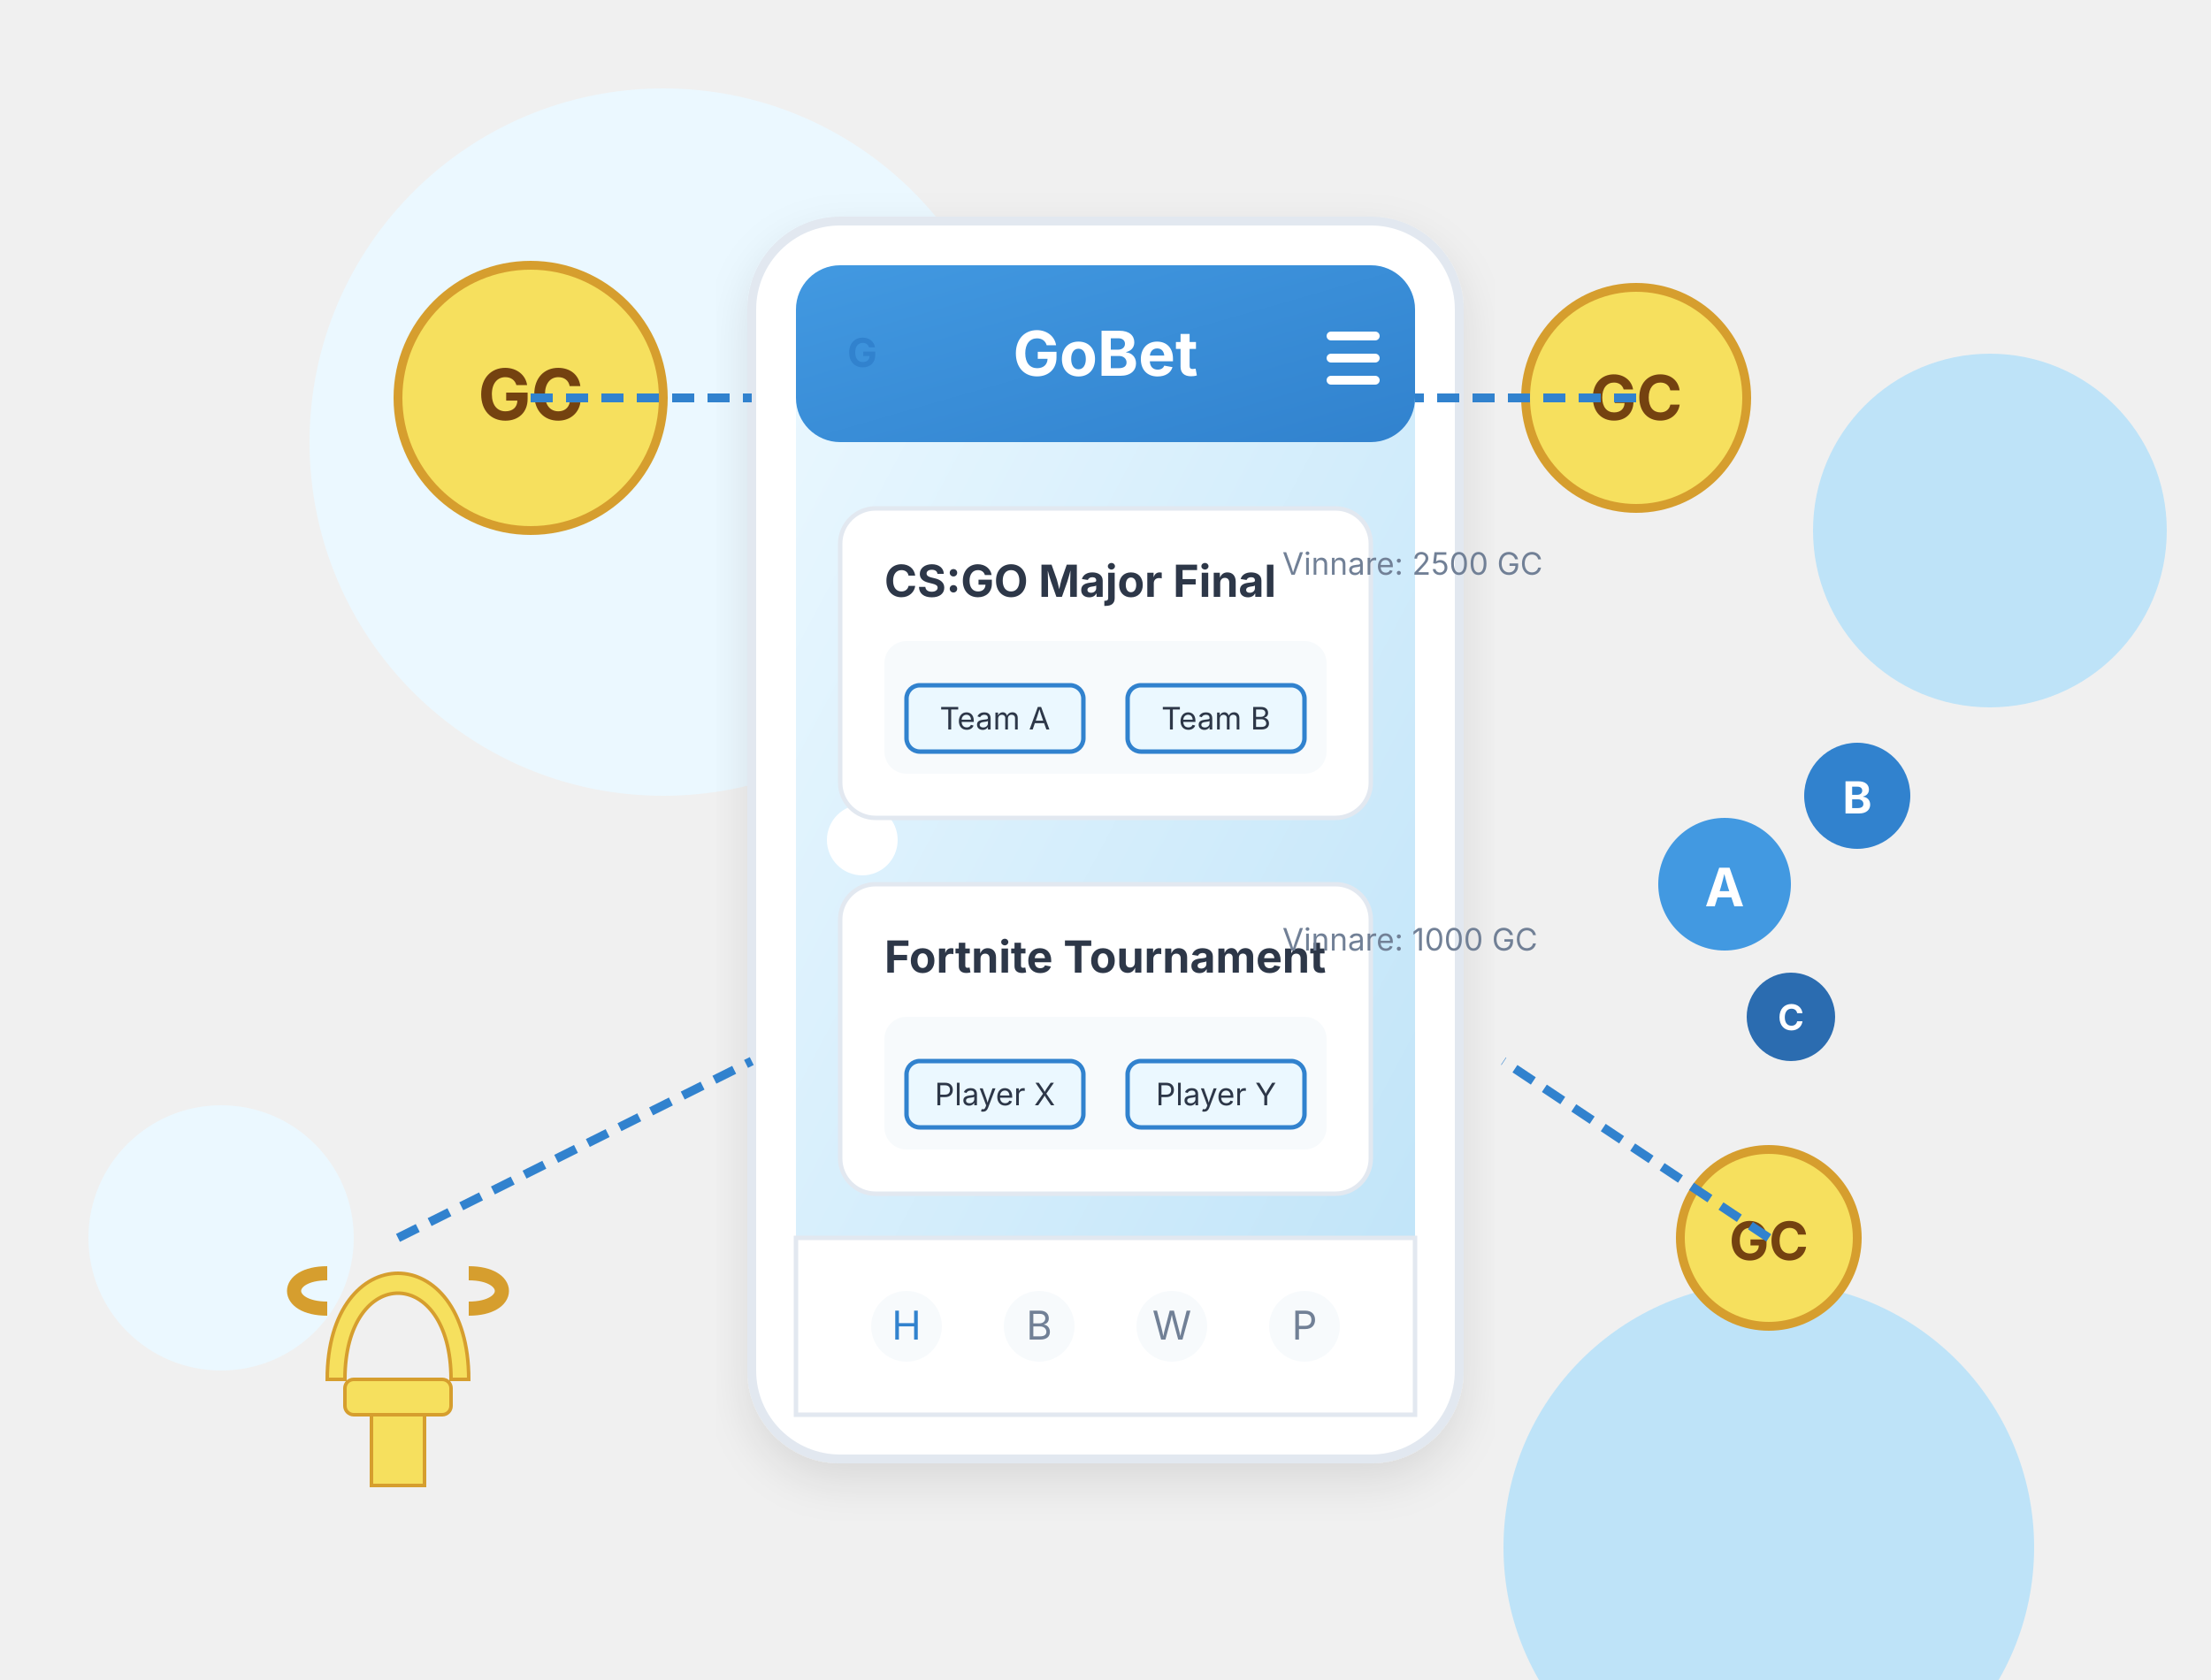
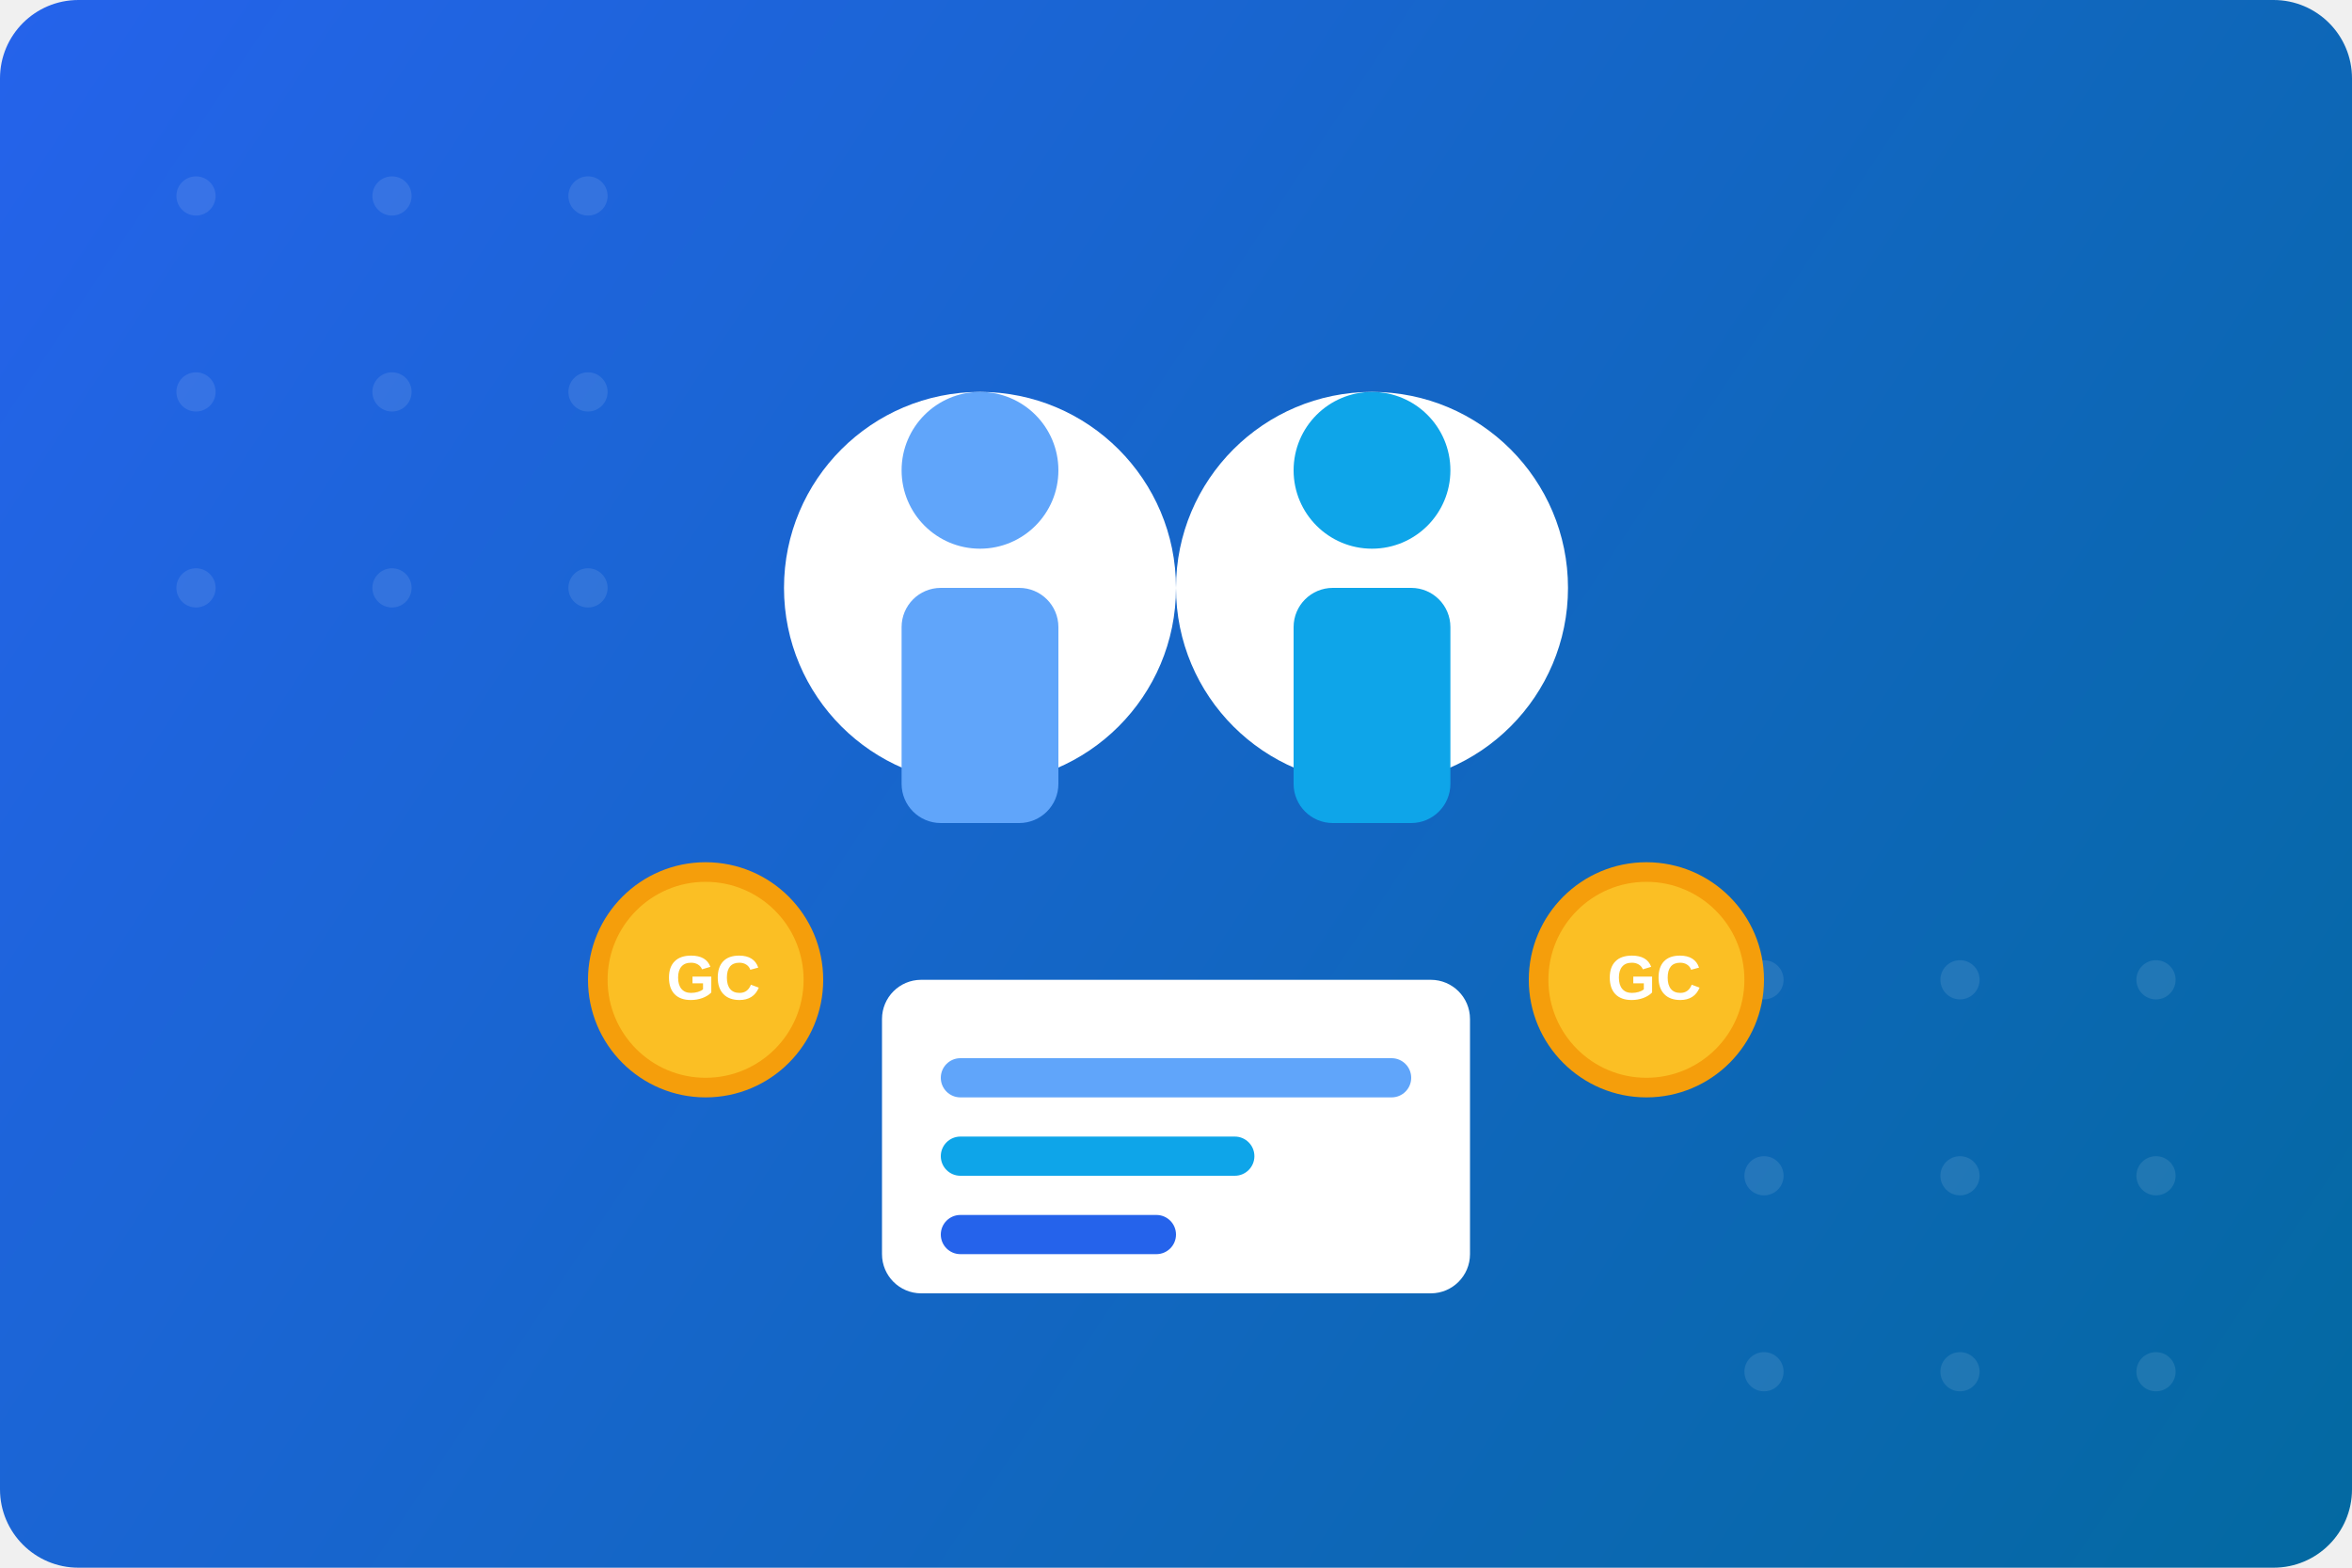
- <svg xmlns="http://www.w3.org/2000/svg" width="500" height="380" viewBox="0 0 500 380">
+ <svg xmlns="http://www.w3.org/2000/svg" width="600" height="400" viewBox="0 0 600 400" fill="none">
+   <rect width="600" height="400" rx="20" fill="url(#paint0_linear)" />
+   <circle cx="50" cy="50" r="5" fill="white" fill-opacity="0.1" />
+   <circle cx="100" cy="50" r="5" fill="white" fill-opacity="0.1" />
+   <circle cx="150" cy="50" r="5" fill="white" fill-opacity="0.1" />
+   <circle cx="50" cy="100" r="5" fill="white" fill-opacity="0.1" />
+   <circle cx="100" cy="100" r="5" fill="white" fill-opacity="0.1" />
+   <circle cx="150" cy="100" r="5" fill="white" fill-opacity="0.1" />
+   <circle cx="50" cy="150" r="5" fill="white" fill-opacity="0.1" />
+   <circle cx="100" cy="150" r="5" fill="white" fill-opacity="0.1" />
+   <circle cx="150" cy="150" r="5" fill="white" fill-opacity="0.1" />
+   <circle cx="450" cy="250" r="5" fill="white" fill-opacity="0.1" />
+   <circle cx="500" cy="250" r="5" fill="white" fill-opacity="0.1" />
+   <circle cx="550" cy="250" r="5" fill="white" fill-opacity="0.1" />
+   <circle cx="450" cy="300" r="5" fill="white" fill-opacity="0.1" />
+   <circle cx="500" cy="300" r="5" fill="white" fill-opacity="0.1" />
+   <circle cx="550" cy="300" r="5" fill="white" fill-opacity="0.1" />
+   <circle cx="450" cy="350" r="5" fill="white" fill-opacity="0.1" />
+   <circle cx="500" cy="350" r="5" fill="white" fill-opacity="0.1" />
+   <circle cx="550" cy="350" r="5" fill="white" fill-opacity="0.1" />
+   <circle cx="250" cy="150" r="50" fill="white" />
+   <circle cx="250" cy="120" r="20" fill="#60A5FA" />
+   <rect x="230" y="150" width="40" height="60" rx="10" fill="#60A5FA" />
+   <circle cx="350" cy="150" r="50" fill="white" />
+   <circle cx="350" cy="120" r="20" fill="#0EA5E9" />
+   <rect x="330" y="150" width="40" height="60" rx="10" fill="#0EA5E9" />
+   <rect x="225" y="250" width="150" height="80" rx="10" fill="white" />
+   <rect x="240" y="270" width="120" height="10" rx="5" fill="#60A5FA" />
+   <rect x="240" y="290" width="80" height="10" rx="5" fill="#0EA5E9" />
+   <rect x="240" y="310" width="60" height="10" rx="5" fill="#2563EB" />
+   <circle cx="180" cy="250" r="30" fill="#F59E0B" />
+   <circle cx="180" cy="250" r="25" fill="#FBBF24" />
+   <text x="170" y="255" font-family="Arial" font-size="16" font-weight="bold" fill="white">GC</text>
+   <circle cx="420" cy="250" r="30" fill="#F59E0B" />
+   <circle cx="420" cy="250" r="25" fill="#FBBF24" />
+   <text x="410" y="255" font-family="Arial" font-size="16" font-weight="bold" fill="white">GC</text>
  <defs>
-     <linearGradient id="bgGradient" x1="0%" y1="0%" x2="100%" y2="100%">
-       <stop offset="0%" stop-color="#EBF8FF" />
-       <stop offset="100%" stop-color="#BEE3F8" />
-     </linearGradient>
-     <filter id="shadow" x="-5%" y="-5%" width="110%" height="110%">
-       <feDropShadow dx="0" dy="4" stdDeviation="5" flood-color="#000" flood-opacity="0.1" />
-     </filter>
-     <linearGradient id="cardGradient" x1="0%" y1="0%" x2="100%" y2="100%">
-       <stop offset="0%" stop-color="#4299E1" />
-       <stop offset="100%" stop-color="#3182CE" />
+     <linearGradient id="paint0_linear" x1="0" y1="0" x2="600" y2="400" gradientUnits="userSpaceOnUse">
+       <stop stop-color="#2563EB" />
+       <stop offset="1" stop-color="#0369A1" />
    </linearGradient>
  </defs>
-   <circle cx="150" cy="100" r="80" fill="#EBF8FF" />
-   <circle cx="400" cy="350" r="60" fill="#BEE3F8" />
-   <circle cx="50" cy="280" r="30" fill="#EBF8FF" />
-   <circle cx="450" cy="120" r="40" fill="#BEE3F8" />
-   <g transform="translate(250, 190)">
-     <rect x="-80" y="-140" width="160" height="280" rx="20" ry="20" fill="white" stroke="#E2E8F0" stroke-width="2" filter="url(#shadow)" />
-     <rect x="-70" y="-130" width="140" height="260" rx="10" ry="10" fill="url(#bgGradient)" />
-     <rect x="-70" y="-130" width="140" height="40" rx="10" ry="10" fill="url(#cardGradient)" />
-     <text x="0" y="-105" font-family="Inter, sans-serif" font-size="14" font-weight="bold" fill="white" text-anchor="middle">GoBet</text>
-     <circle cx="-55" y="-110" r="8" fill="white" />
-     <text x="-55" y="-107" font-family="Inter, sans-serif" font-size="9" font-weight="bold" fill="#3182CE" text-anchor="middle">G</text>
-     <rect x="50" y="-115" width="12" height="2" rx="1" ry="1" fill="white" />
-     <rect x="50" y="-110" width="12" height="2" rx="1" ry="1" fill="white" />
-     <rect x="50" y="-105" width="12" height="2" rx="1" ry="1" fill="white" />
-     <rect x="-60" y="-75" width="120" height="70" rx="8" ry="8" fill="white" stroke="#E2E8F0" stroke-width="1" />
-     <text x="-50" y="-55" font-family="Inter, sans-serif" font-size="10" font-weight="bold" fill="#2D3748">CS:GO Major Final</text>
-     <rect x="-50" y="-45" width="100" height="30" rx="5" ry="5" fill="#F7FAFC" />
-     <rect x="-45" y="-35" width="40" height="15" rx="3" ry="3" fill="#EBF8FF" stroke="#3182CE" stroke-width="1" />
-     <text x="-25" y="-25" font-family="Inter, sans-serif" font-size="7" fill="#2D3748" text-anchor="middle">Team A</text>
-     <rect x="5" y="-35" width="40" height="15" rx="3" ry="3" fill="#EBF8FF" stroke="#3182CE" stroke-width="1" />
-     <text x="25" y="-25" font-family="Inter, sans-serif" font-size="7" fill="#2D3748" text-anchor="middle">Team B</text>
-     <text x="40" y="-60" font-family="Inter, sans-serif" font-size="7" fill="#718096">Vinnare: 2500 GC</text>
-     <rect x="-60" y="10" width="120" height="70" rx="8" ry="8" fill="white" stroke="#E2E8F0" stroke-width="1" />
-     <text x="-50" y="30" font-family="Inter, sans-serif" font-size="10" font-weight="bold" fill="#2D3748">Fortnite Tournament</text>
-     <rect x="-50" y="40" width="100" height="30" rx="5" ry="5" fill="#F7FAFC" />
-     <rect x="-45" y="50" width="40" height="15" rx="3" ry="3" fill="#EBF8FF" stroke="#3182CE" stroke-width="1" />
-     <text x="-25" y="60" font-family="Inter, sans-serif" font-size="7" fill="#2D3748" text-anchor="middle">Player X</text>
-     <rect x="5" y="50" width="40" height="15" rx="3" ry="3" fill="#EBF8FF" stroke="#3182CE" stroke-width="1" />
-     <text x="25" y="60" font-family="Inter, sans-serif" font-size="7" fill="#2D3748" text-anchor="middle">Player Y</text>
-     <text x="40" y="25" font-family="Inter, sans-serif" font-size="7" fill="#718096">Vinnare: 1000 GC</text>
-     <rect x="-70" y="90" width="140" height="40" rx="0" ry="0" fill="white" stroke="#E2E8F0" stroke-width="1" />
-     <circle cx="-45" cy="110" r="8" fill="#F7FAFC" />
-     <text x="-45" y="113" font-family="Inter, sans-serif" font-size="9" fill="#3182CE" text-anchor="middle">H</text>
-     <circle cx="-15" cy="110" r="8" fill="#F7FAFC" />
-     <text x="-15" y="113" font-family="Inter, sans-serif" font-size="9" fill="#718096" text-anchor="middle">B</text>
-     <circle cx="15" cy="110" r="8" fill="#F7FAFC" />
-     <text x="15" y="113" font-family="Inter, sans-serif" font-size="9" fill="#718096" text-anchor="middle">W</text>
-     <circle cx="45" cy="110" r="8" fill="#F7FAFC" />
-     <text x="45" y="113" font-family="Inter, sans-serif" font-size="9" fill="#718096" text-anchor="middle">P</text>
-   </g>
-   <g transform="translate(120, 90)">
-     <circle cx="0" cy="0" r="30" fill="#F6E05E" stroke="#D69E2E" stroke-width="2" />
-     <text x="0" y="5" font-family="Inter, sans-serif" font-size="16" font-weight="bold" fill="#744210" text-anchor="middle">GC</text>
-   </g>
-   <g transform="translate(400, 280)">
-     <circle cx="0" cy="0" r="20" fill="#F6E05E" stroke="#D69E2E" stroke-width="2" />
-     <text x="0" y="5" font-family="Inter, sans-serif" font-size="12" font-weight="bold" fill="#744210" text-anchor="middle">GC</text>
-   </g>
-   <g transform="translate(370, 90)">
-     <circle cx="0" cy="0" r="25" fill="#F6E05E" stroke="#D69E2E" stroke-width="2" />
-     <text x="0" y="5" font-family="Inter, sans-serif" font-size="14" font-weight="bold" fill="#744210" text-anchor="middle">GC</text>
-   </g>
-   <g transform="translate(90, 280) scale(0.4)">
-     <path d="M-40,80 C-40,0 40,0 40,80 L30,80 C30,15 -30,15 -30,80 Z" fill="#F6E05E" stroke="#D69E2E" stroke-width="2" />
-     <rect x="-30" y="80" width="60" height="20" fill="#F6E05E" stroke="#D69E2E" stroke-width="2" rx="5" />
-     <rect x="-15" y="100" width="30" height="40" fill="#F6E05E" stroke="#D69E2E" stroke-width="2" />
-     <path d="M-40,40 C-65,40 -65,20 -40,20" stroke="#D69E2E" stroke-width="8" fill="none" />
-     <path d="M40,40 C65,40 65,20 40,20" stroke="#D69E2E" stroke-width="8" fill="none" />
-   </g>
-   <g transform="translate(390, 200)">
-     <circle cx="0" cy="0" r="15" fill="#4299E1" />
-     <text x="0" y="5" font-family="Inter, sans-serif" font-size="12" font-weight="bold" fill="white" text-anchor="middle">A</text>
-   </g>
-   <g transform="translate(420, 180)">
-     <circle cx="0" cy="0" r="12" fill="#3182CE" />
-     <text x="0" y="4" font-family="Inter, sans-serif" font-size="10" font-weight="bold" fill="white" text-anchor="middle">B</text>
-   </g>
-   <g transform="translate(405, 230)">
-     <circle cx="0" cy="0" r="10" fill="#2B6CB0" />
-     <text x="0" y="3" font-family="Inter, sans-serif" font-size="8" font-weight="bold" fill="white" text-anchor="middle">C</text>
-   </g>
-   <line x1="120" y1="90" x2="170" y2="90" stroke="#3182CE" stroke-width="2" stroke-dasharray="5,3" />
-   <line x1="370" y1="90" x2="320" y2="90" stroke="#3182CE" stroke-width="2" stroke-dasharray="5,3" />
-   <line x1="400" y1="280" x2="340" y2="240" stroke="#3182CE" stroke-width="2" stroke-dasharray="5,3" />
-   <line x1="90" y1="280" x2="170" y2="240" stroke="#3182CE" stroke-width="2" stroke-dasharray="5,3" />
</svg>
